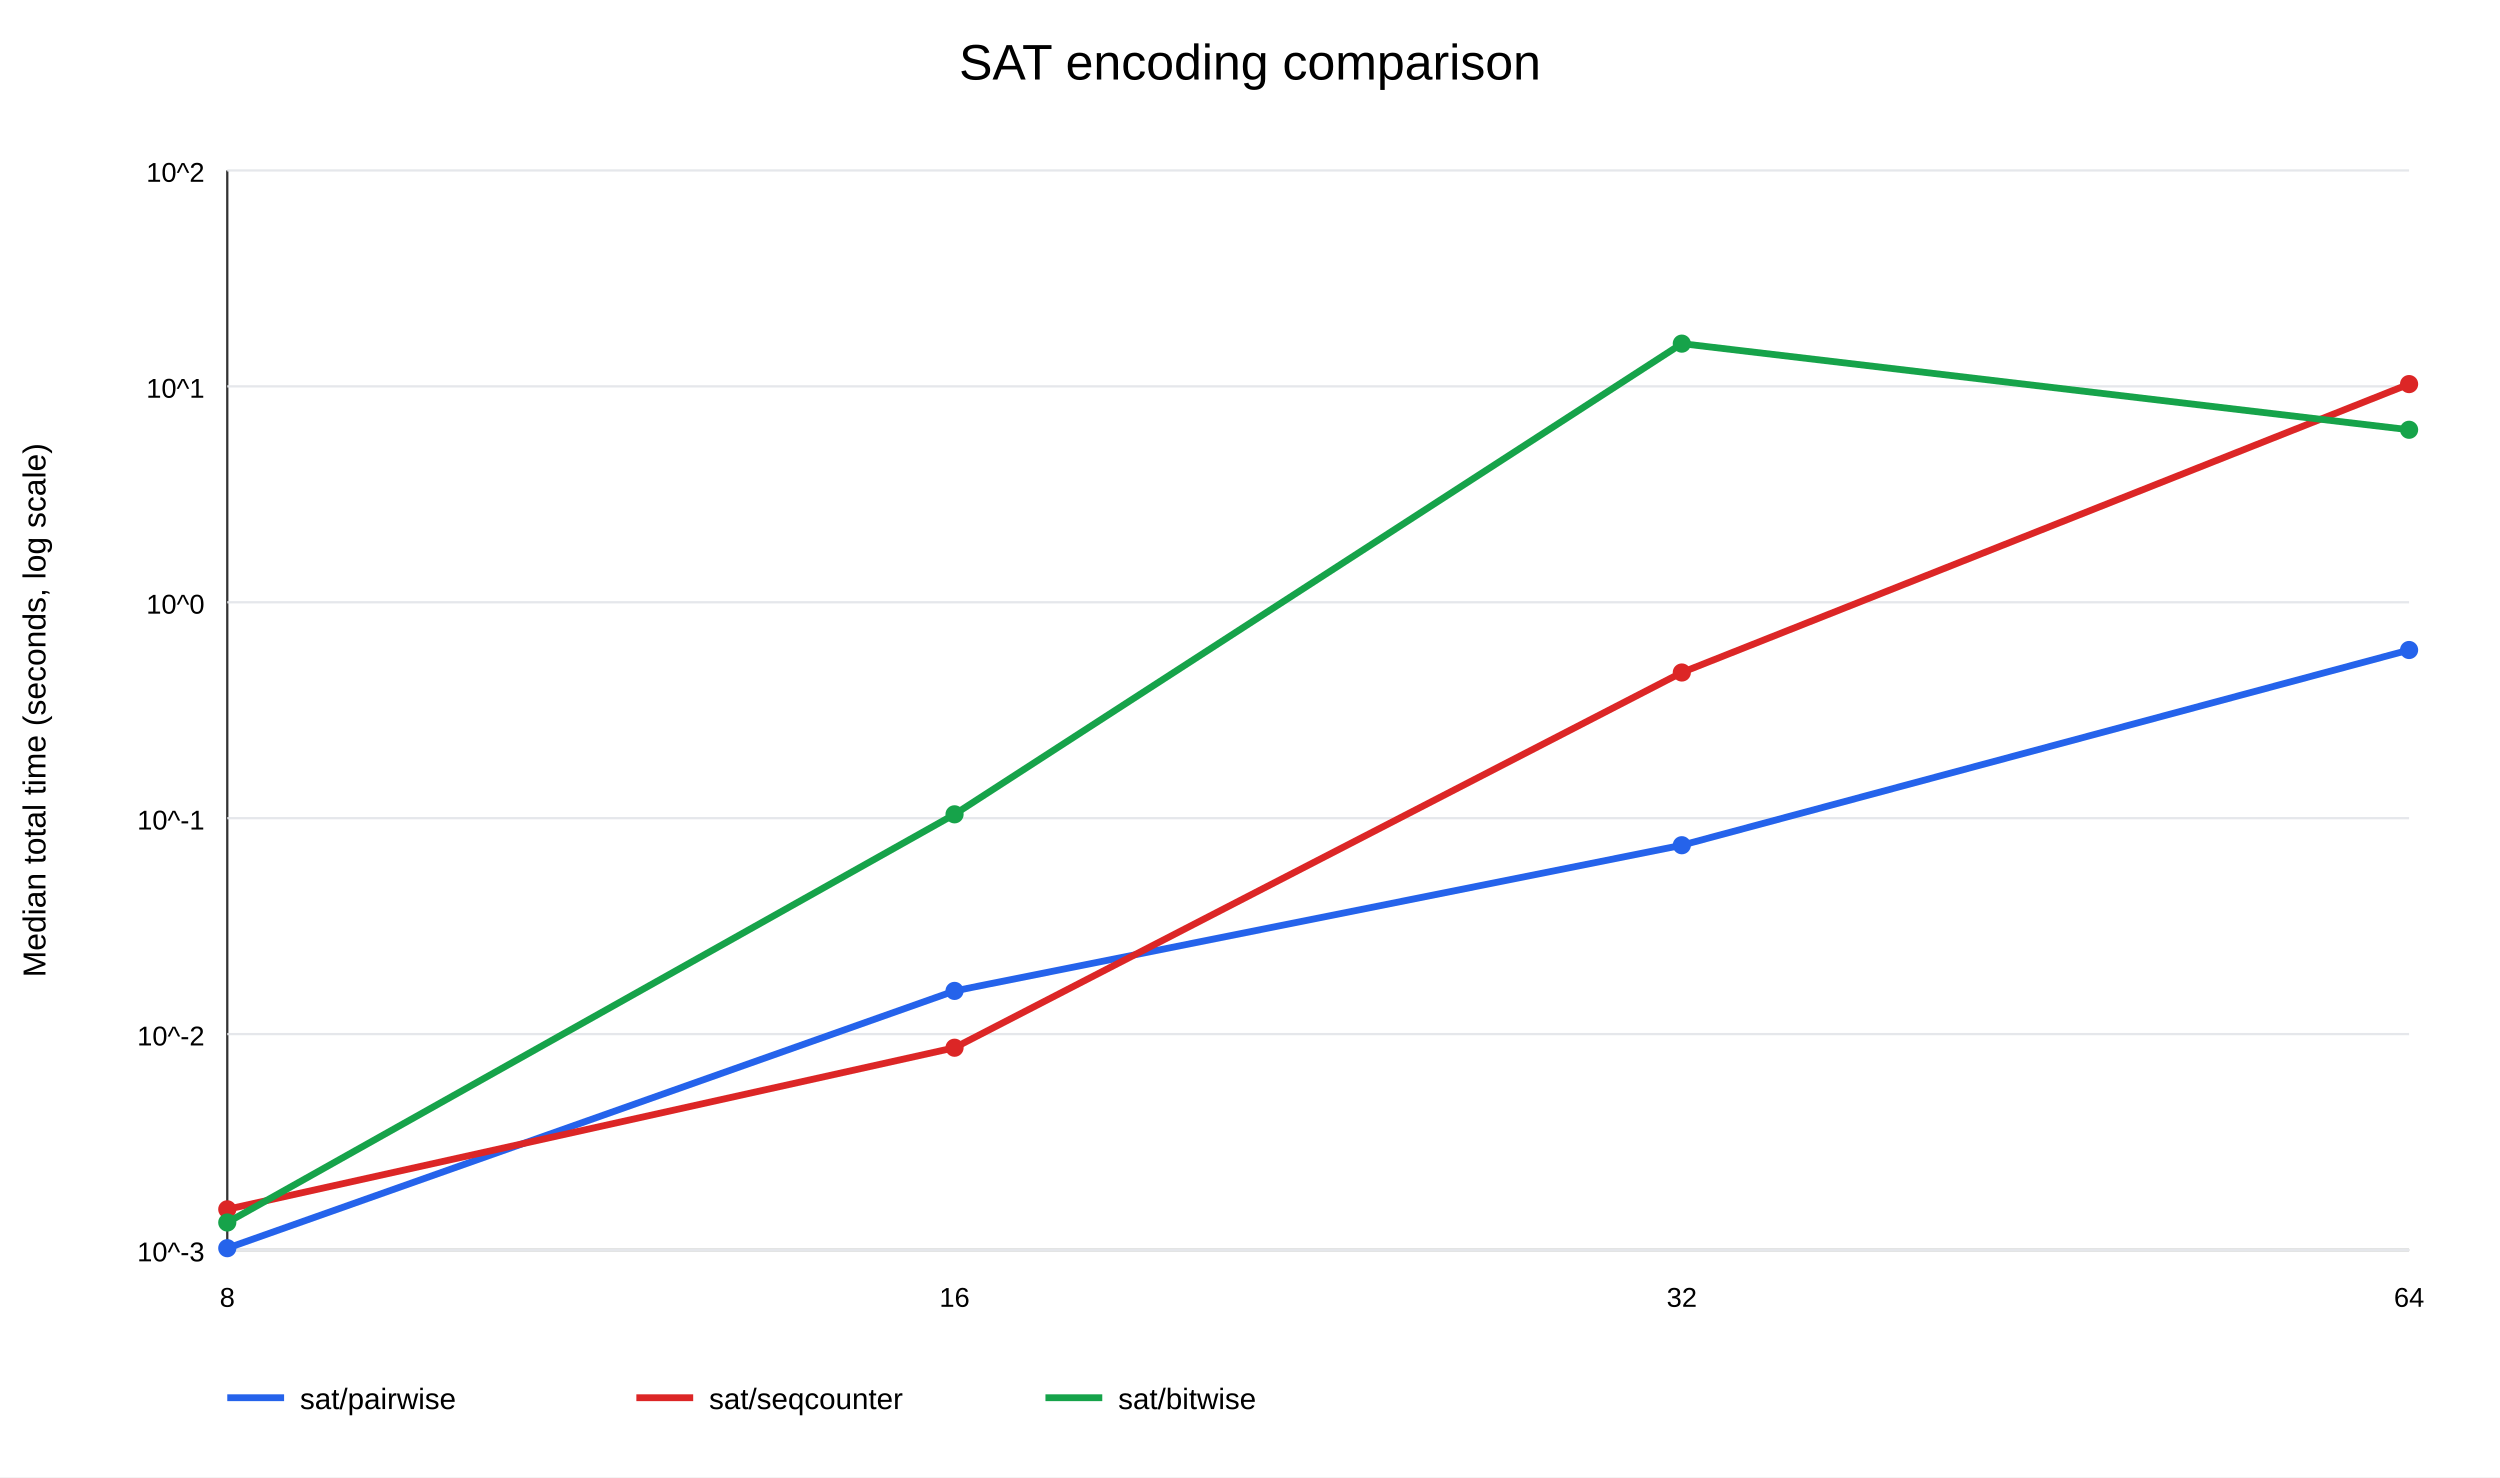
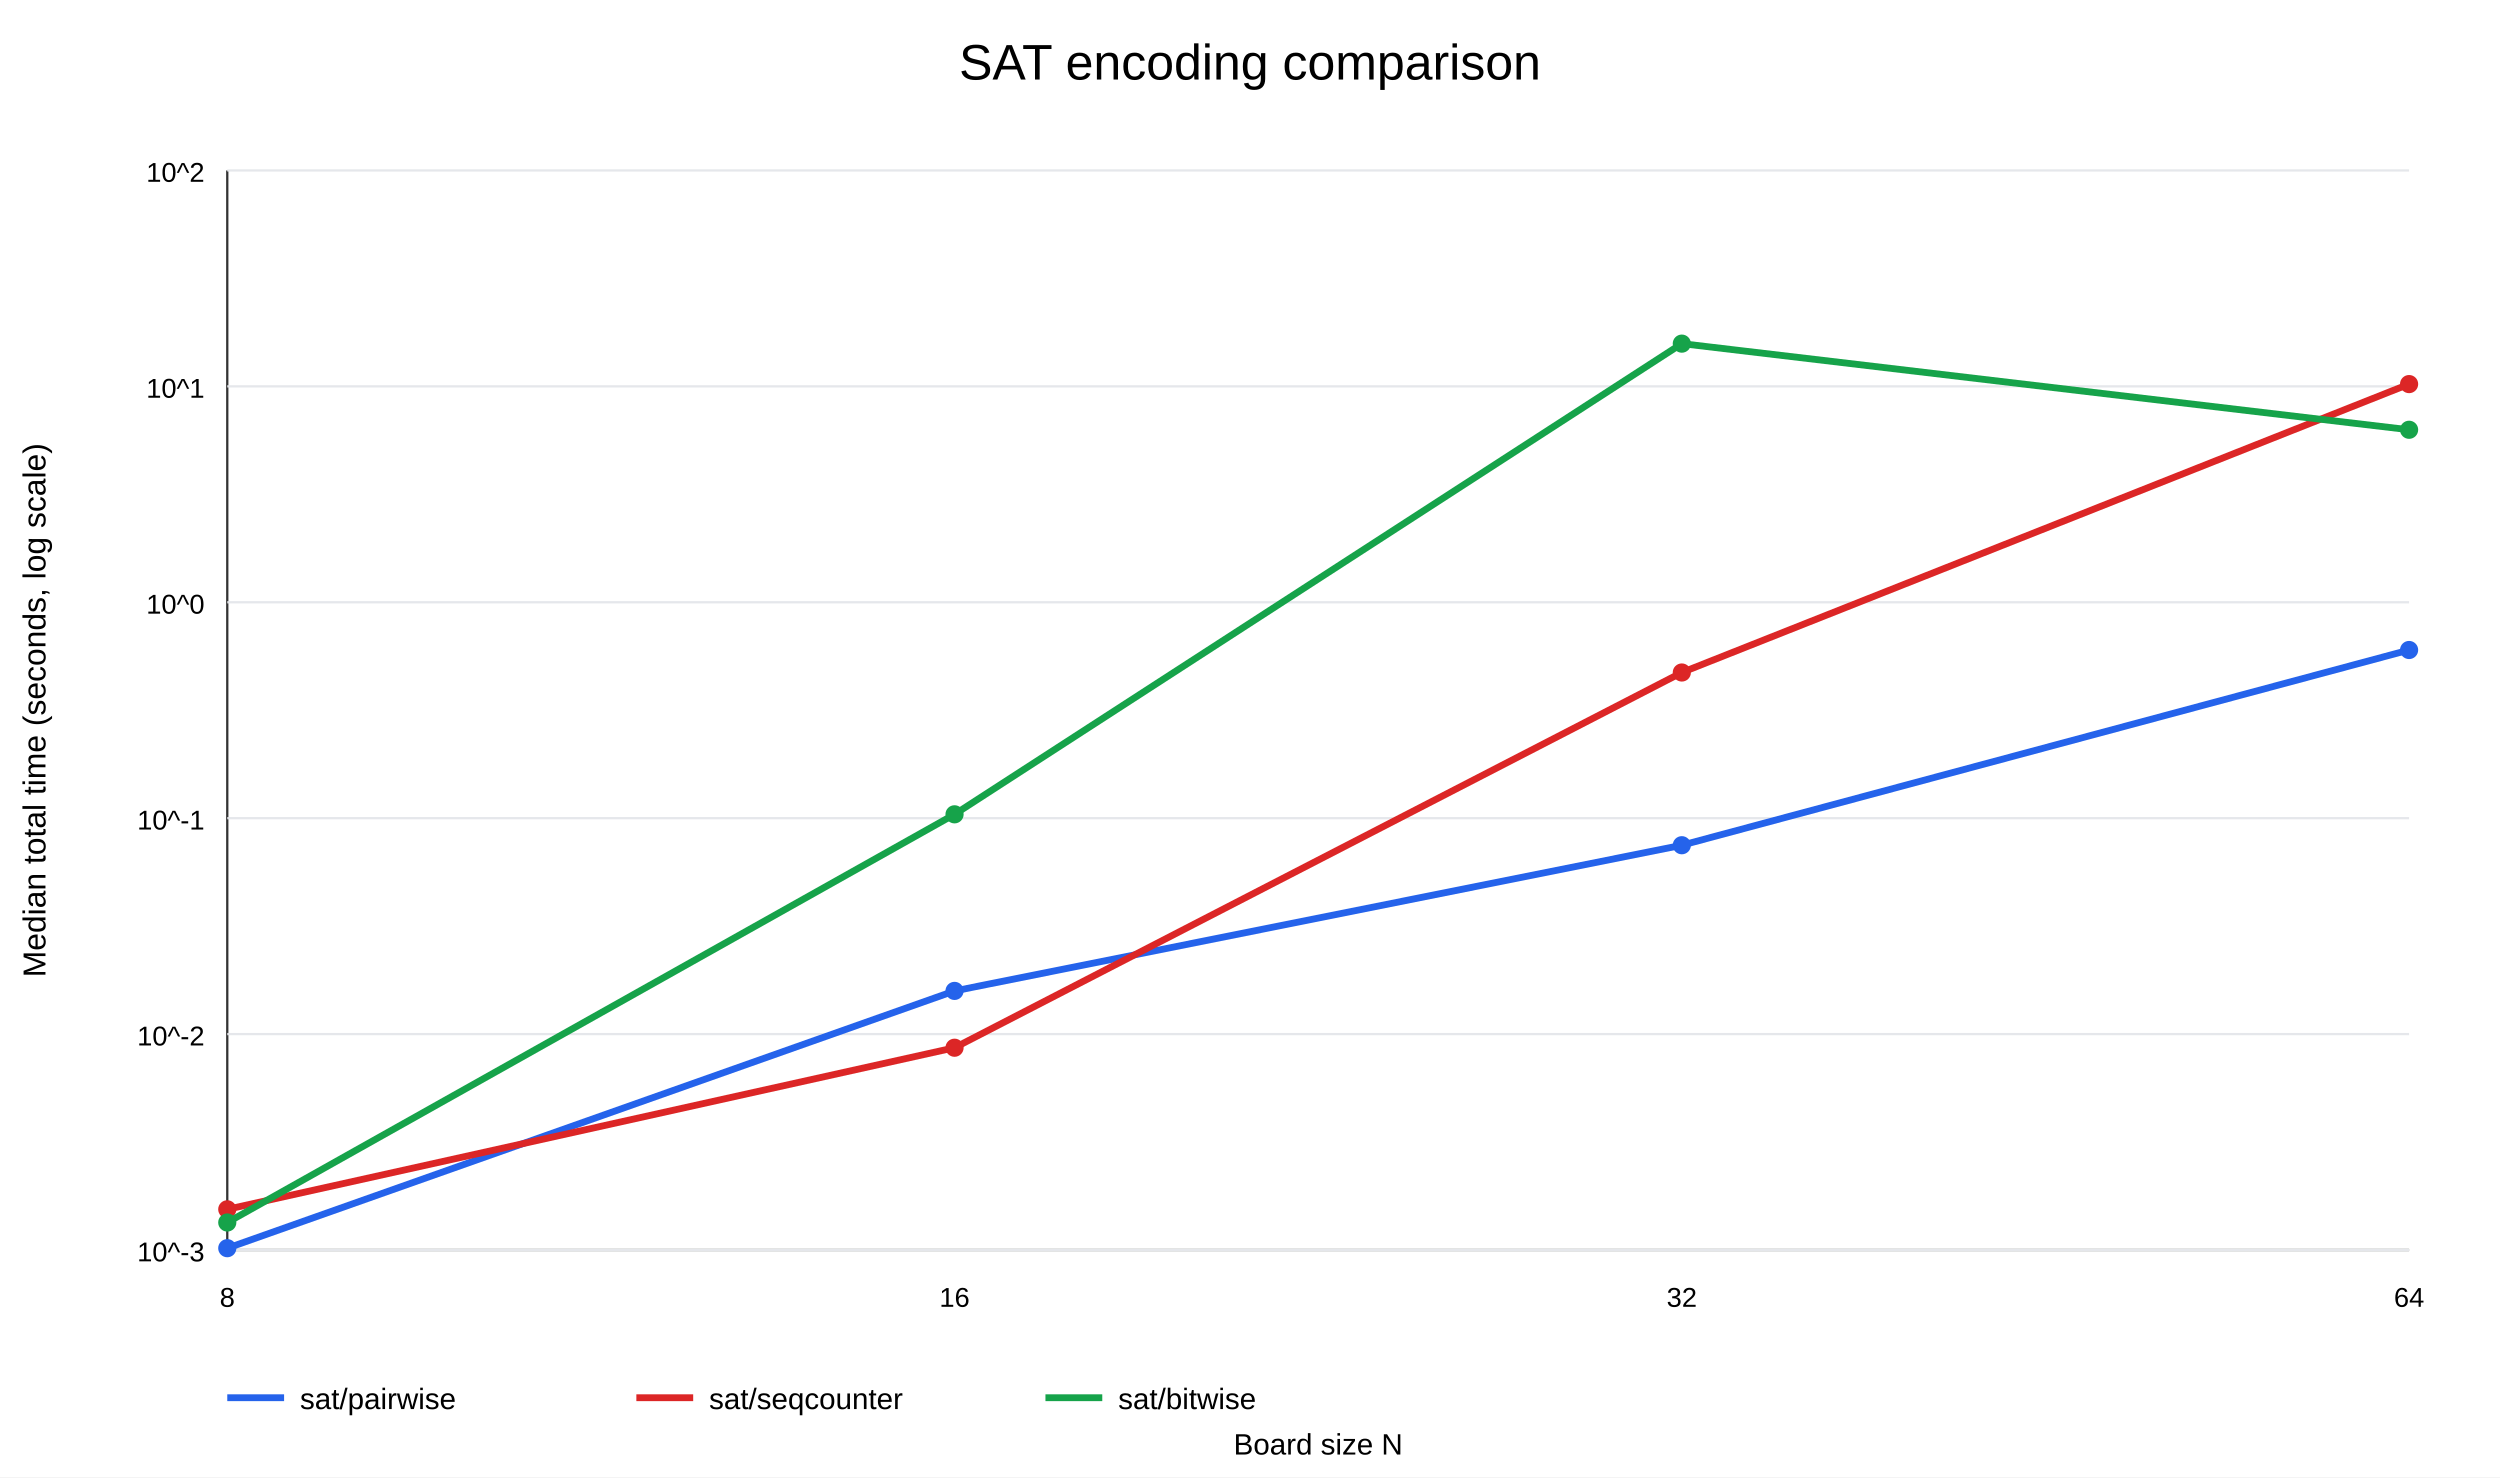
<svg xmlns="http://www.w3.org/2000/svg" width="1100" height="650">
  <rect width="100%" height="100%" fill="white" />
  <text x="550.0" y="35" text-anchor="middle" font-size="22" font-family="Arial">SAT encoding comparison</text>
  <text x="20" y="312.5" transform="rotate(-90 20 312.5)" text-anchor="middle" font-size="14" font-family="Arial">Median total time (seconds, log scale)</text>
  <line x1="100" y1="75" x2="100" y2="550" stroke="#333" />
  <line x1="100" y1="550" x2="1060" y2="550" stroke="#333" />
  <line x1="100" y1="550.0" x2="1060" y2="550.0" stroke="#e5e7eb" />
  <text x="90" y="555.0" text-anchor="end" font-size="12" font-family="Arial">10^-3</text>
  <line x1="100" y1="455.0" x2="1060" y2="455.0" stroke="#e5e7eb" />
  <text x="90" y="460.0" text-anchor="end" font-size="12" font-family="Arial">10^-2</text>
  <line x1="100" y1="360.0" x2="1060" y2="360.0" stroke="#e5e7eb" />
  <text x="90" y="365.0" text-anchor="end" font-size="12" font-family="Arial">10^-1</text>
  <line x1="100" y1="265.0" x2="1060" y2="265.0" stroke="#e5e7eb" />
  <text x="90" y="270.0" text-anchor="end" font-size="12" font-family="Arial">10^0</text>
  <line x1="100" y1="170.0" x2="1060" y2="170.0" stroke="#e5e7eb" />
  <text x="90" y="175.0" text-anchor="end" font-size="12" font-family="Arial">10^1</text>
  <line x1="100" y1="75.0" x2="1060" y2="75.0" stroke="#e5e7eb" />
  <text x="90" y="80.0" text-anchor="end" font-size="12" font-family="Arial">10^2</text>
  <text x="100.0" y="575" text-anchor="middle" font-size="12" font-family="Arial">8</text>
  <text x="420.0" y="575" text-anchor="middle" font-size="12" font-family="Arial">16</text>
  <text x="740.0" y="575" text-anchor="middle" font-size="12" font-family="Arial">32</text>
  <text x="1060.0" y="575" text-anchor="middle" font-size="12" font-family="Arial">64</text>
+   <text x="580.0" y="640" text-anchor="middle" font-size="13" font-family="Arial">Board size N</text>
  <polyline points="100.0,549.2 420.0,436.0 740.0,371.9 1060.0,286.0" fill="none" stroke="#2563eb" stroke-width="3" />
  <circle cx="100.0" cy="549.2" r="4" fill="#2563eb" />
  <circle cx="420.0" cy="436.0" r="4" fill="#2563eb" />
  <circle cx="740.0" cy="371.9" r="4" fill="#2563eb" />
  <circle cx="1060.0" cy="286.0" r="4" fill="#2563eb" />
  <line x1="100" y1="615" x2="125" y2="615" stroke="#2563eb" stroke-width="3" />
  <text x="132" y="620" font-size="13" font-family="Arial">sat/pairwise</text>
  <polyline points="100.0,532.1 420.0,461.0 740.0,295.9 1060.0,169.0" fill="none" stroke="#dc2626" stroke-width="3" />
  <circle cx="100.0" cy="532.1" r="4" fill="#dc2626" />
  <circle cx="420.0" cy="461.0" r="4" fill="#dc2626" />
  <circle cx="740.0" cy="295.9" r="4" fill="#dc2626" />
  <circle cx="1060.0" cy="169.0" r="4" fill="#dc2626" />
  <line x1="280" y1="615" x2="305" y2="615" stroke="#dc2626" stroke-width="3" />
  <text x="312" y="620" font-size="13" font-family="Arial">sat/seqcounter</text>
  <polyline points="100.0,537.9 420.0,358.3 740.0,151.2 1060.0,189.1" fill="none" stroke="#16a34a" stroke-width="3" />
  <circle cx="100.0" cy="537.9" r="4" fill="#16a34a" />
  <circle cx="420.0" cy="358.3" r="4" fill="#16a34a" />
  <circle cx="740.0" cy="151.2" r="4" fill="#16a34a" />
  <circle cx="1060.0" cy="189.1" r="4" fill="#16a34a" />
  <line x1="460" y1="615" x2="485" y2="615" stroke="#16a34a" stroke-width="3" />
  <text x="492" y="620" font-size="13" font-family="Arial">sat/bitwise</text>
</svg>
